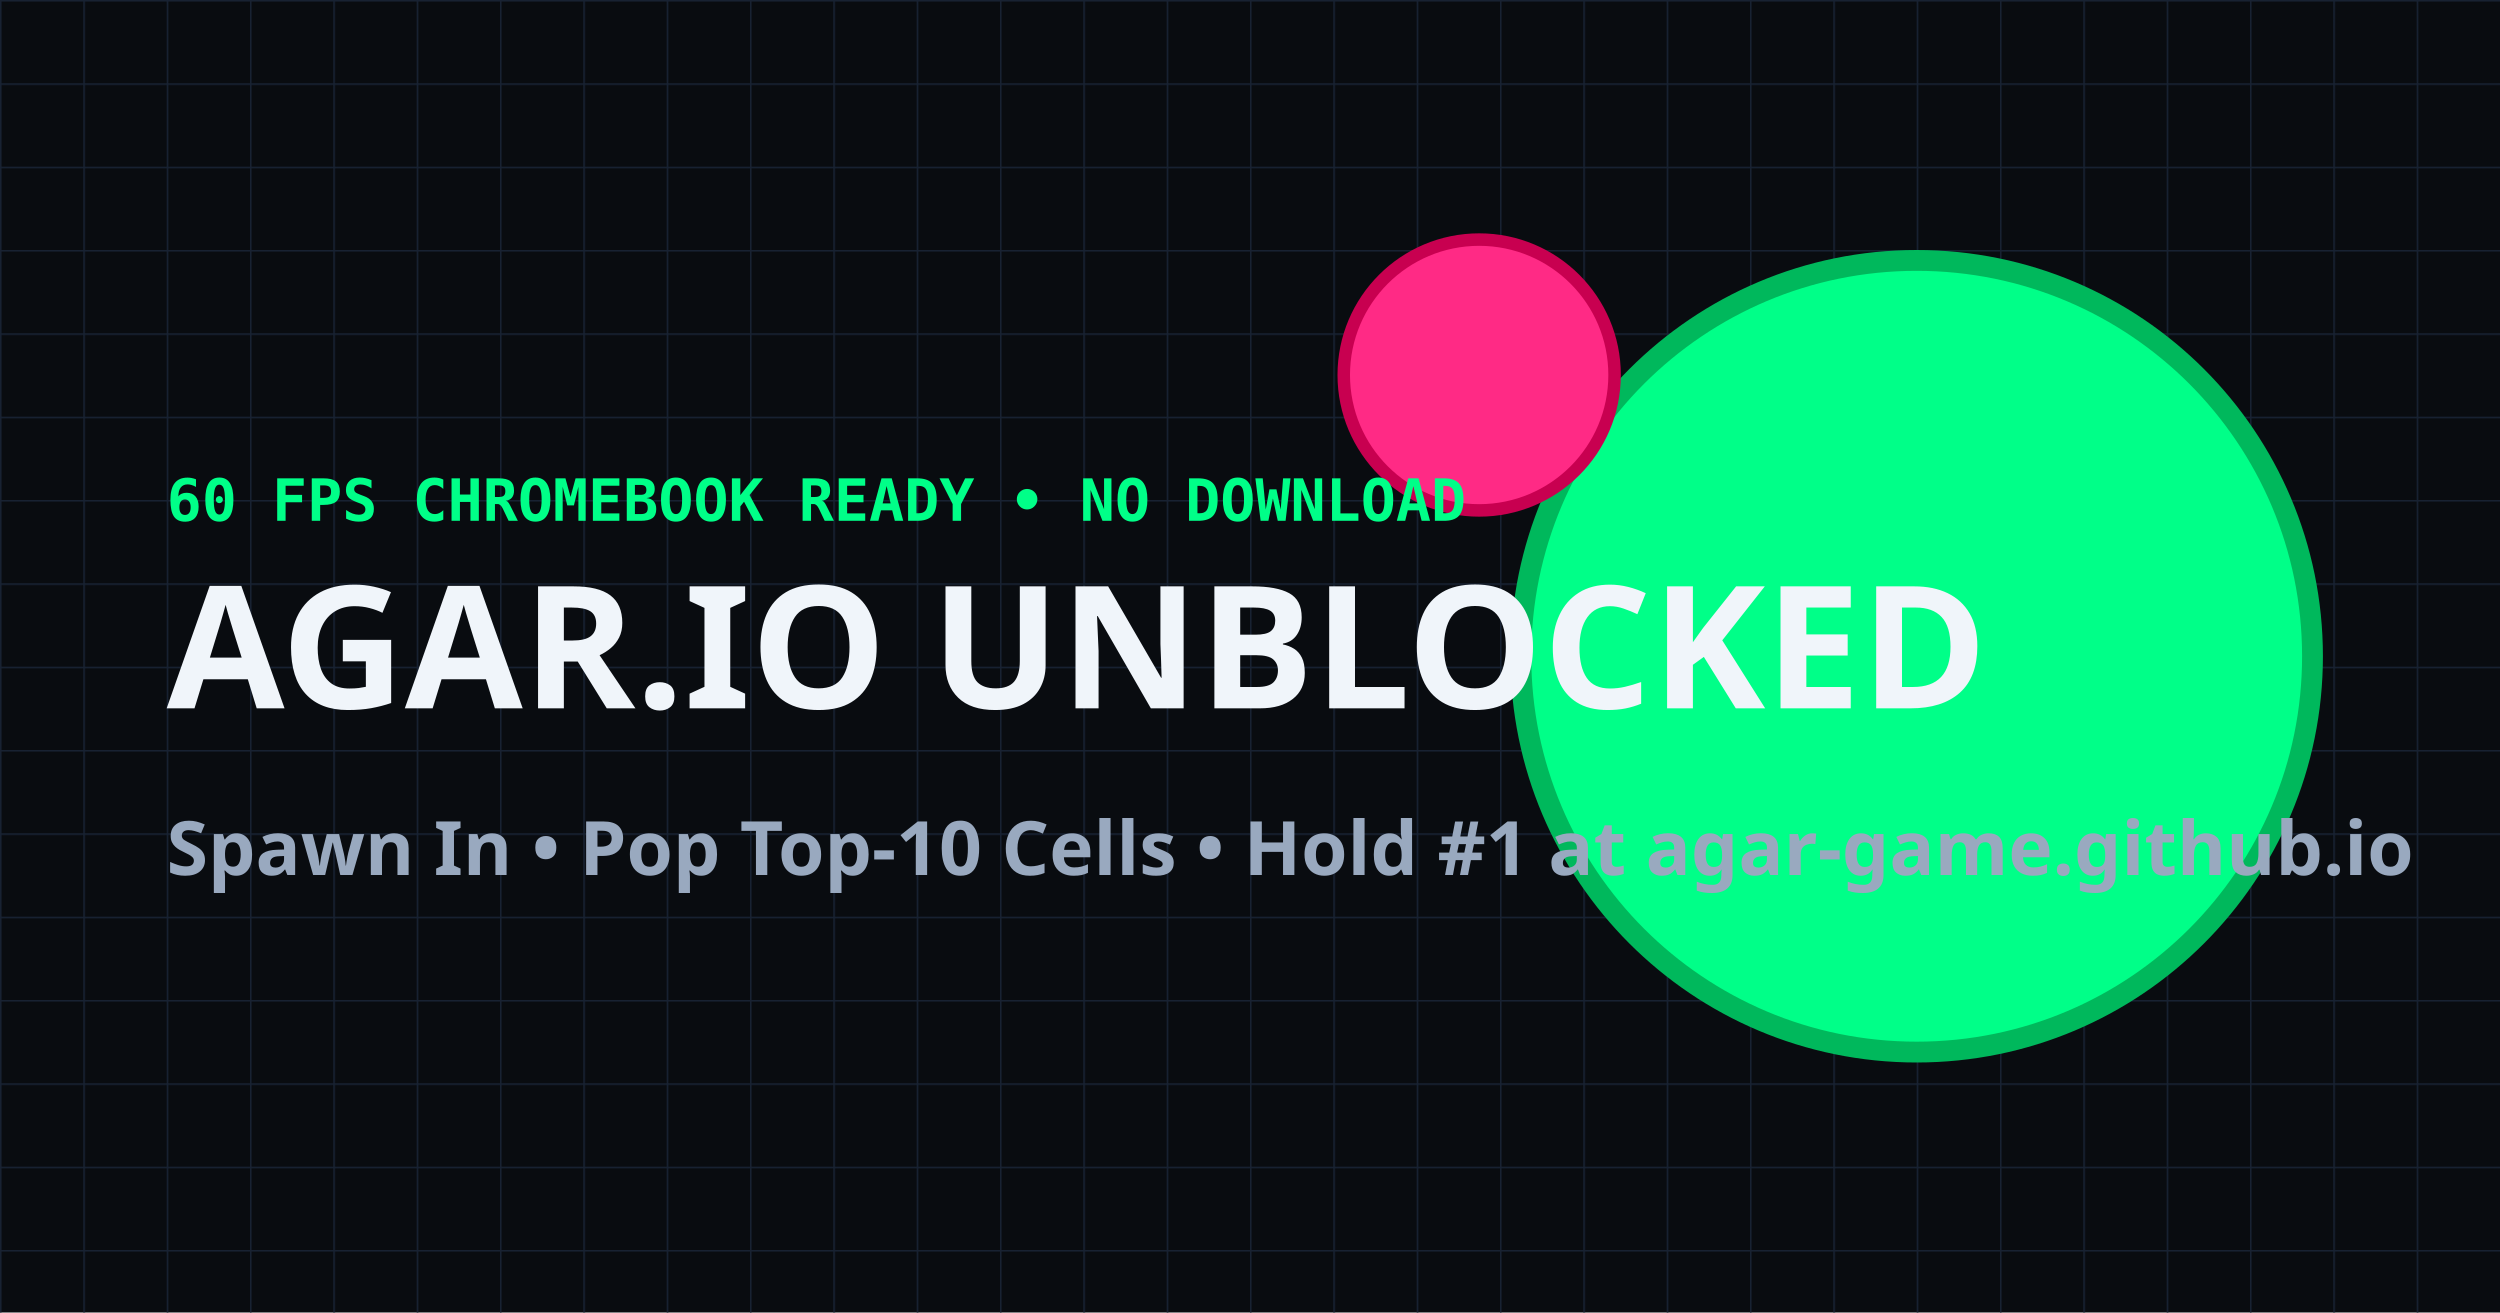
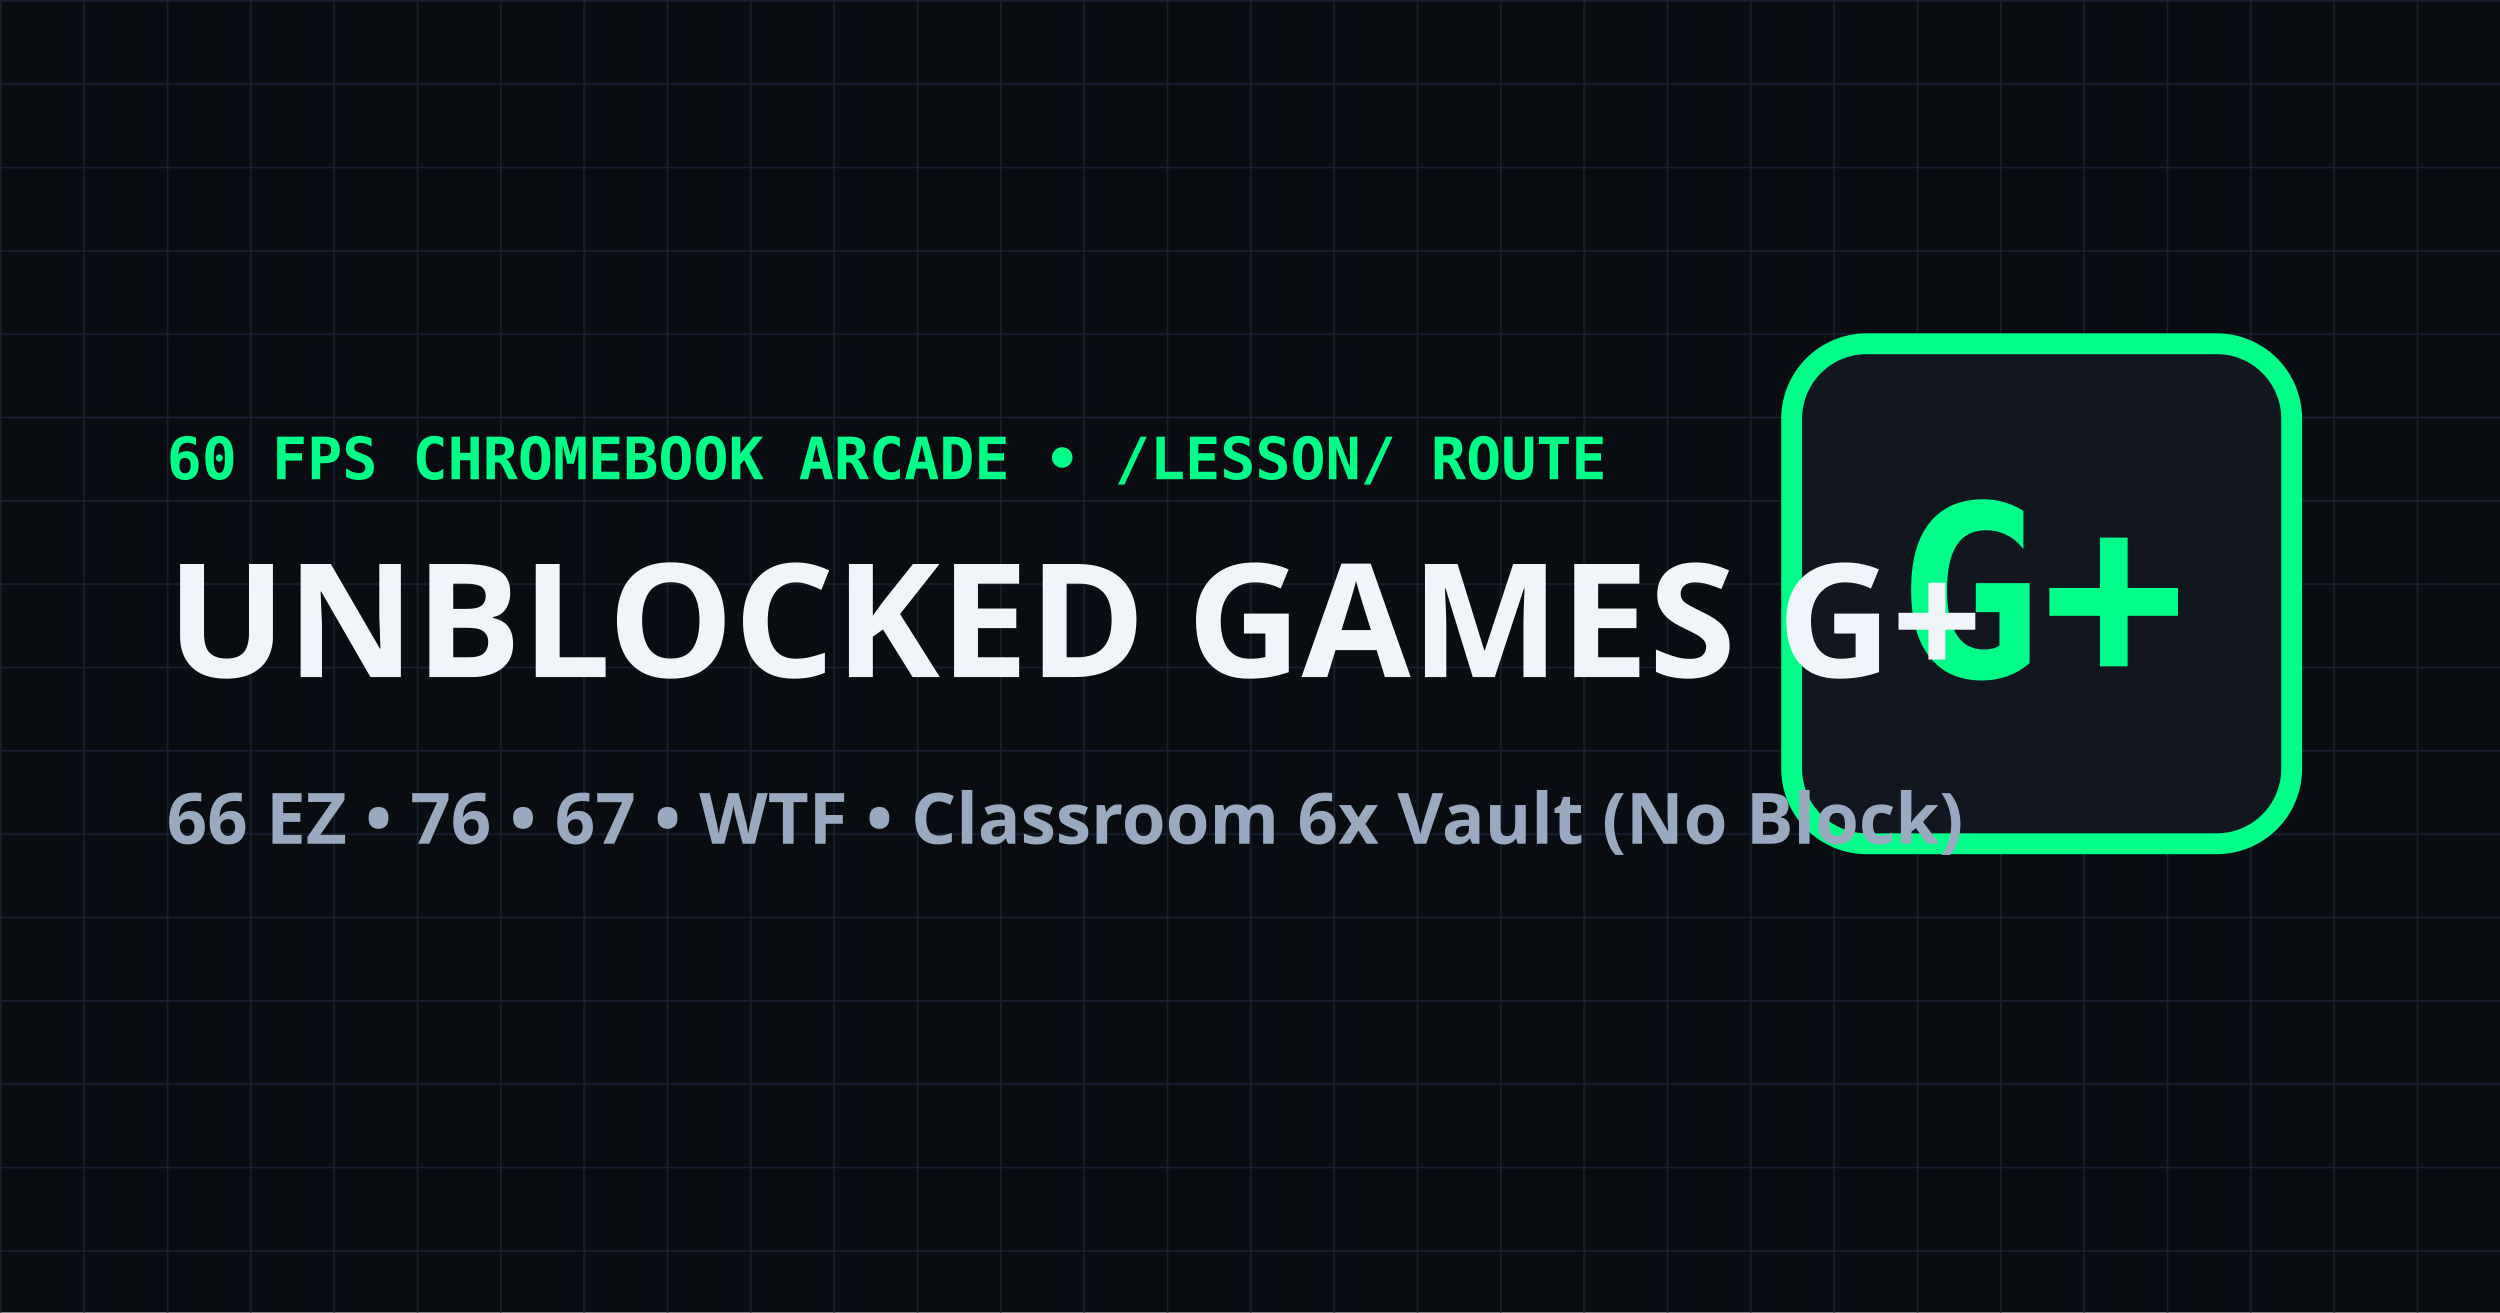
<svg xmlns="http://www.w3.org/2000/svg" width="1200" height="630" viewBox="0 0 1200 630">
  <defs>
    <pattern id="grid" width="40" height="40" patternUnits="userSpaceOnUse">
      <path d="M 40 0 L 0 0 0 40" fill="none" stroke="#182232" stroke-width="1.5" />
    </pattern>
  </defs>
  <rect width="1200" height="630" fill="#090c10" />
  <rect width="1200" height="630" fill="url(#grid)" />
-   <circle cx="920" cy="315" r="190" fill="#00ff88" stroke="#00b85c" stroke-width="10" />
-   <circle cx="710" cy="180" r="65" fill="#ff2a85" stroke="#c80050" stroke-width="6" />
-   <text x="80" y="250" fill="#00ff88" font-family="monospace" font-weight="700" font-size="28">60 FPS CHROMEBOOK READY • NO DOWNLOAD</text>
-   <text x="80" y="340" fill="#f0f5fa" font-family="sans-serif" font-weight="900" font-size="82">AGAR.IO UNBLOCKED</text>
-   <text x="80" y="420" fill="#99a9bf" font-family="sans-serif" font-weight="600" font-size="36">Spawn In • Pop Top-10 Cells • Hold #1 at agar-game.github.io</text>
+   <rect x="860" y="165" width="240" height="240" rx="36" fill="#11161f" stroke="#00ff88" stroke-width="10" />
+   <text x="980" y="325" fill="#00ff88" font-family="monospace" font-weight="900" font-size="115" text-anchor="middle">G+</text>
+   <text x="80" y="230" fill="#00ff88" font-family="monospace" font-weight="700" font-size="28">60 FPS CHROMEBOOK ARCADE • /LESSON/ ROUTE</text>
+   <text x="80" y="325" fill="#f0f5fa" font-family="sans-serif" font-weight="900" font-size="76">UNBLOCKED GAMES G+</text>
+   <text x="80" y="405" fill="#99a9bf" font-family="sans-serif" font-weight="600" font-size="34">66 EZ • 76 • 67 • WTF • Classroom 6x Vault (No Block)</text>
</svg>
